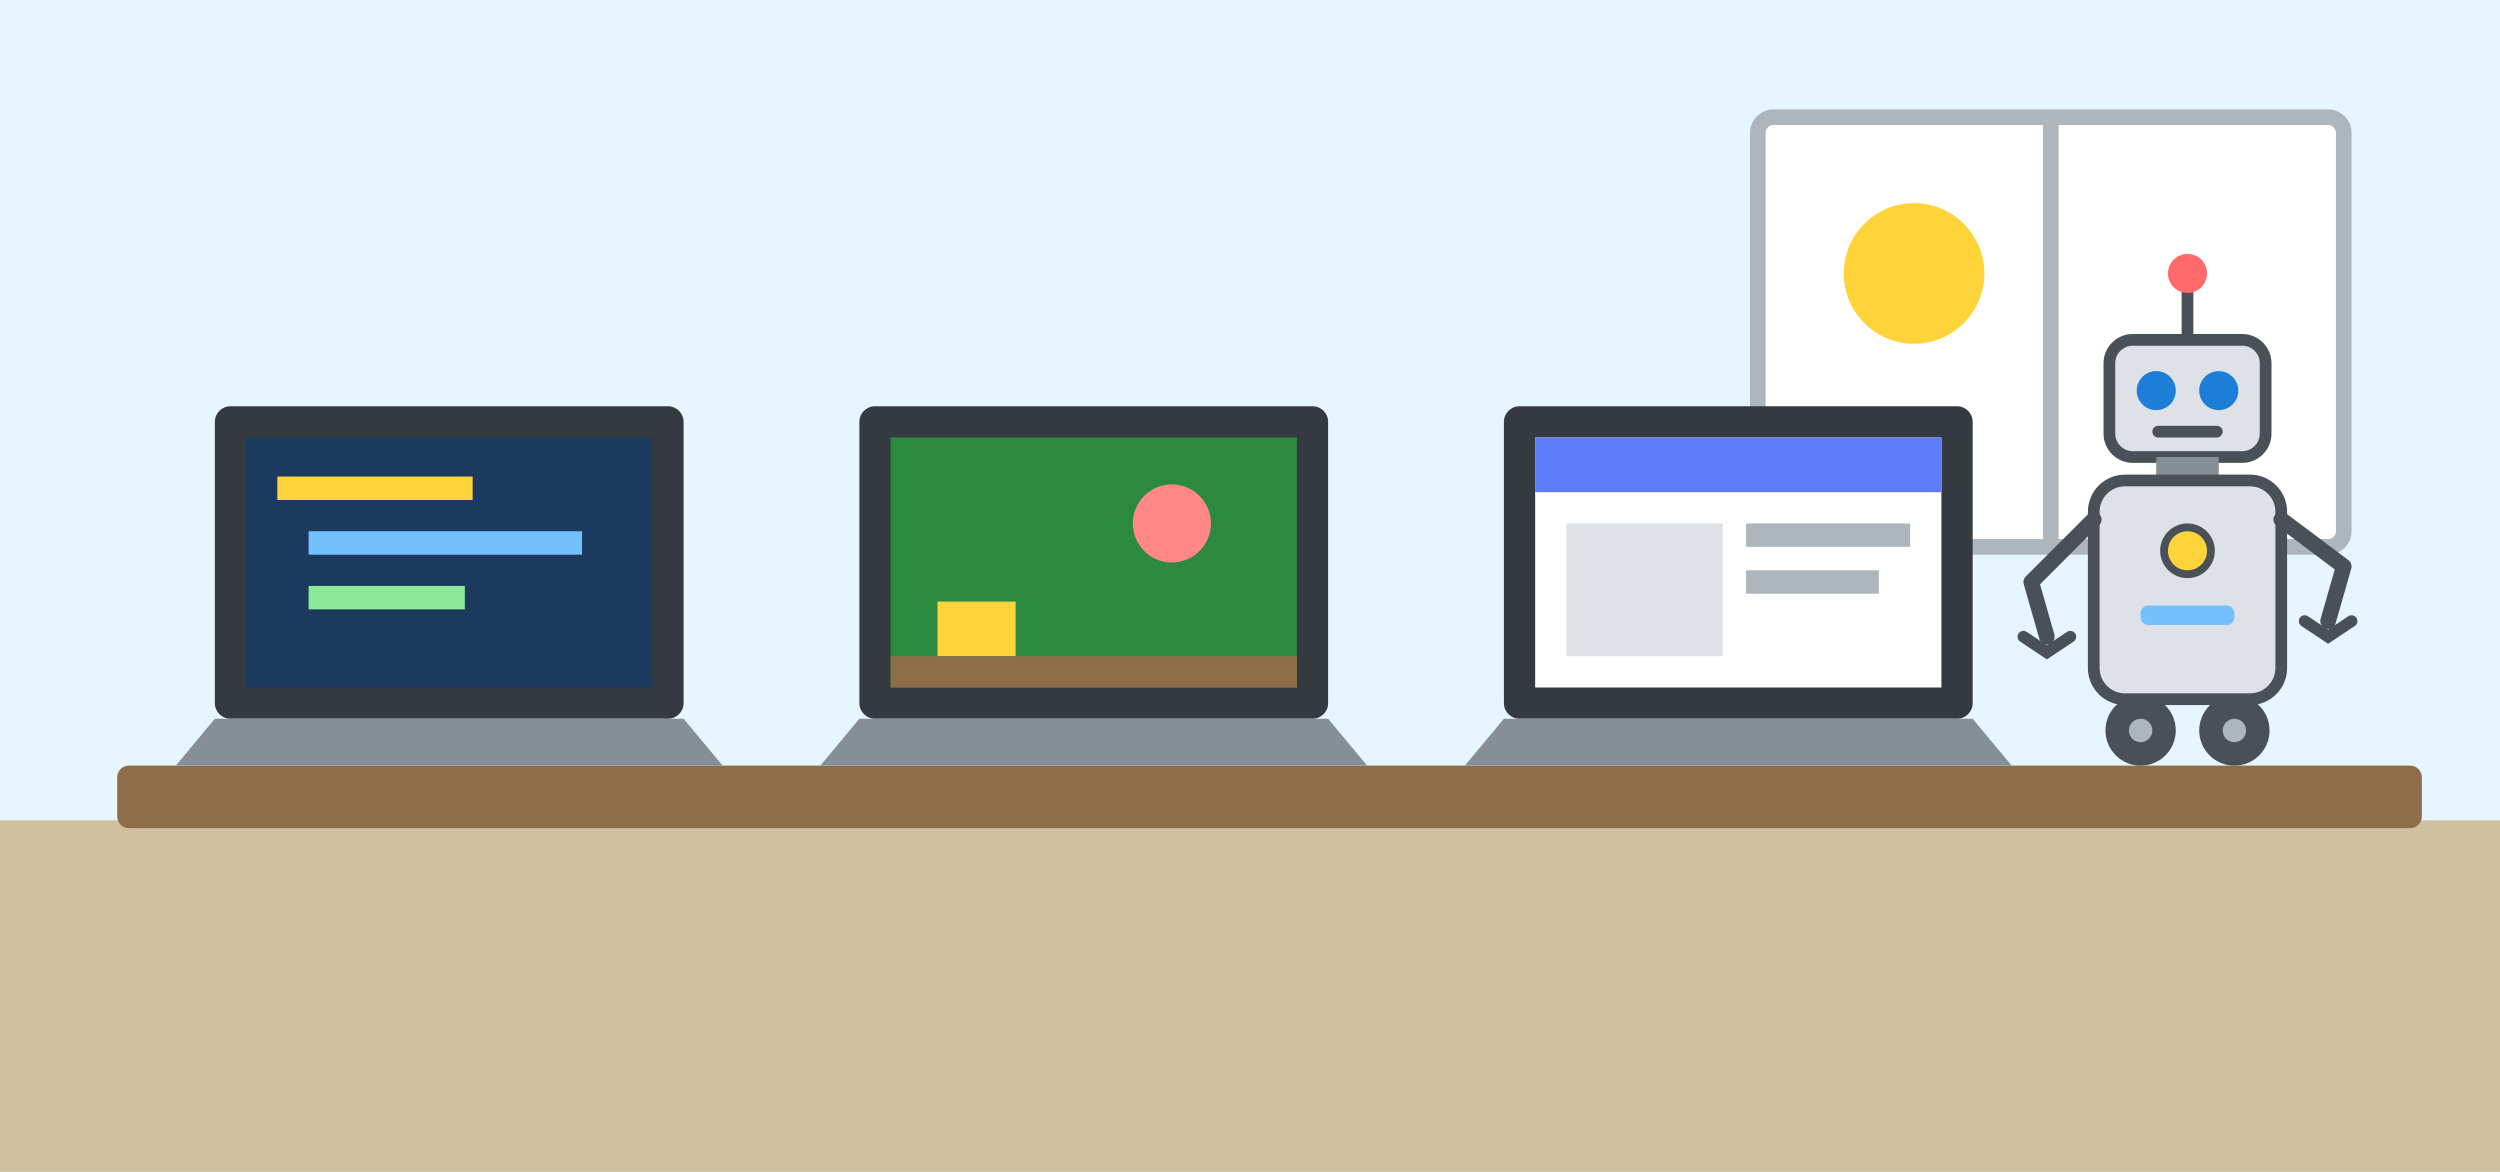
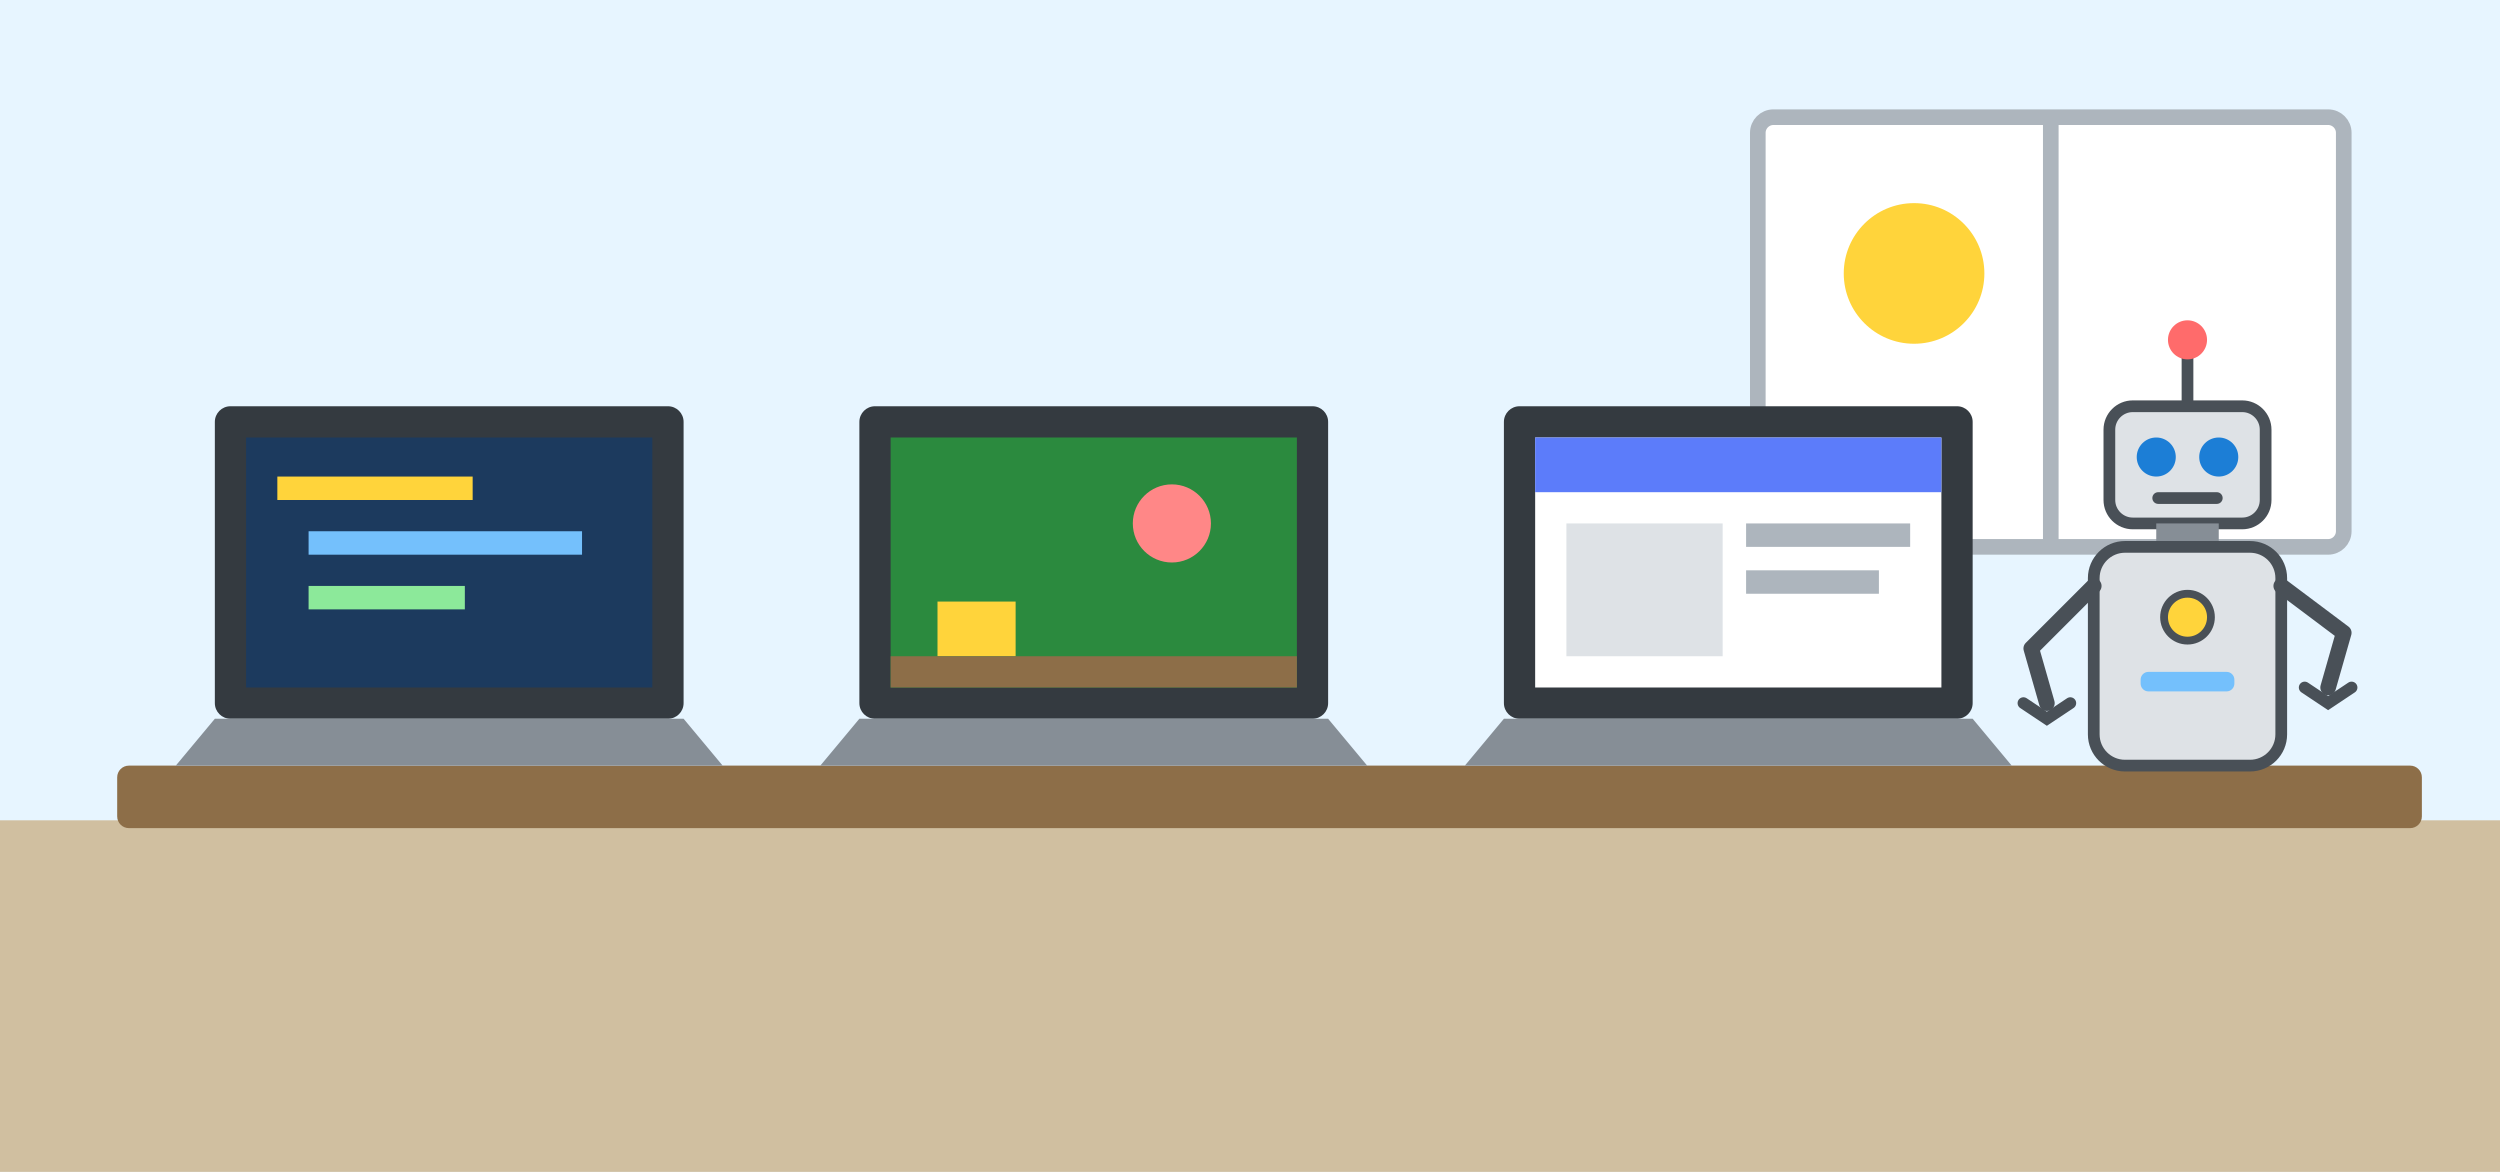
<svg xmlns="http://www.w3.org/2000/svg" viewBox="0 0 640 300" width="640" height="300">
  <rect width="640" height="300" fill="#e7f5ff" />
  <rect x="0" y="210" width="640" height="90" fill="#d0bfa0" />
  <rect x="30" y="196" width="590" height="16" rx="3" fill="#8d6e48" />
  <rect x="450" y="30" width="150" height="110" rx="4" fill="#ffffff" stroke="#adb5bd" stroke-width="4" />
  <line x1="525" y1="30" x2="525" y2="140" stroke="#adb5bd" stroke-width="4" />
  <circle cx="490" cy="70" r="18" fill="#ffd43b" />
  <g transform="translate(55 104)">
    <rect width="120" height="80" rx="4" fill="#343a40" />
    <rect x="8" y="8" width="104" height="64" fill="#1c3a5e" />
    <rect x="16" y="18" width="50" height="6" fill="#ffd43b" />
    <rect x="24" y="32" width="70" height="6" fill="#74c0fc" />
    <rect x="24" y="46" width="40" height="6" fill="#8ce99a" />
    <path d="M-10 92 H130 L120 80 H0 Z" fill="#868e96" />
  </g>
  <g transform="translate(220 104)">
    <rect width="120" height="80" rx="4" fill="#343a40" />
    <rect x="8" y="8" width="104" height="64" fill="#2b8a3e" />
    <rect x="20" y="50" width="20" height="14" fill="#ffd43b" />
    <circle cx="80" cy="30" r="10" fill="#ff8787" />
    <rect x="8" y="64" width="104" height="8" fill="#8d6e48" />
    <path d="M-10 92 H130 L120 80 H0 Z" fill="#868e96" />
  </g>
  <g transform="translate(385 104)">
    <rect width="120" height="80" rx="4" fill="#343a40" />
    <rect x="8" y="8" width="104" height="64" fill="#ffffff" />
    <rect x="8" y="8" width="104" height="14" fill="#5c7cfa" />
    <rect x="16" y="30" width="40" height="34" fill="#dee2e6" />
    <rect x="62" y="30" width="42" height="6" fill="#adb5bd" />
    <rect x="62" y="42" width="34" height="6" fill="#adb5bd" />
    <path d="M-10 92 H130 L120 80 H0 Z" fill="#868e96" />
  </g>
-   <g transform="translate(530 83)">
+   <g transform="translate(530 100)">
    <line x1="30" y1="4" x2="30" y2="-10" stroke="#495057" stroke-width="3" />
    <circle cx="30" cy="-13" r="5" fill="#ff6b6b" />
    <rect x="10" y="4" width="40" height="30" rx="6" fill="#dee2e6" stroke="#495057" stroke-width="3" />
    <circle cx="22" cy="17" r="5" fill="#1c7ed6" />
    <circle cx="38" cy="17" r="5" fill="#1c7ed6" />
    <rect x="21" y="26" width="18" height="3" rx="1.5" fill="#495057" />
    <rect x="22" y="34" width="16" height="6" fill="#868e96" />
    <rect x="6" y="40" width="48" height="56" rx="8" fill="#dee2e6" stroke="#495057" stroke-width="3" />
    <circle cx="30" cy="58" r="6" fill="#ffd43b" stroke="#495057" stroke-width="2" />
    <rect x="18" y="72" width="24" height="5" rx="2" fill="#74c0fc" />
    <path d="M6 50 L-10 66 L-6 80" fill="none" stroke="#495057" stroke-width="4" stroke-linecap="round" stroke-linejoin="round" />
    <path d="M-12 80 L-6 84 L0 80" fill="none" stroke="#495057" stroke-width="3" stroke-linecap="round" />
    <path d="M54 50 L70 62 L66 76" fill="none" stroke="#495057" stroke-width="4" stroke-linecap="round" stroke-linejoin="round" />
    <path d="M60 76 L66 80 L72 76" fill="none" stroke="#495057" stroke-width="3" stroke-linecap="round" />
-     <circle cx="18" cy="104" r="9" fill="#495057" />
-     <circle cx="42" cy="104" r="9" fill="#495057" />
-     <circle cx="18" cy="104" r="3" fill="#adb5bd" />
-     <circle cx="42" cy="104" r="3" fill="#adb5bd" />
  </g>
</svg>
